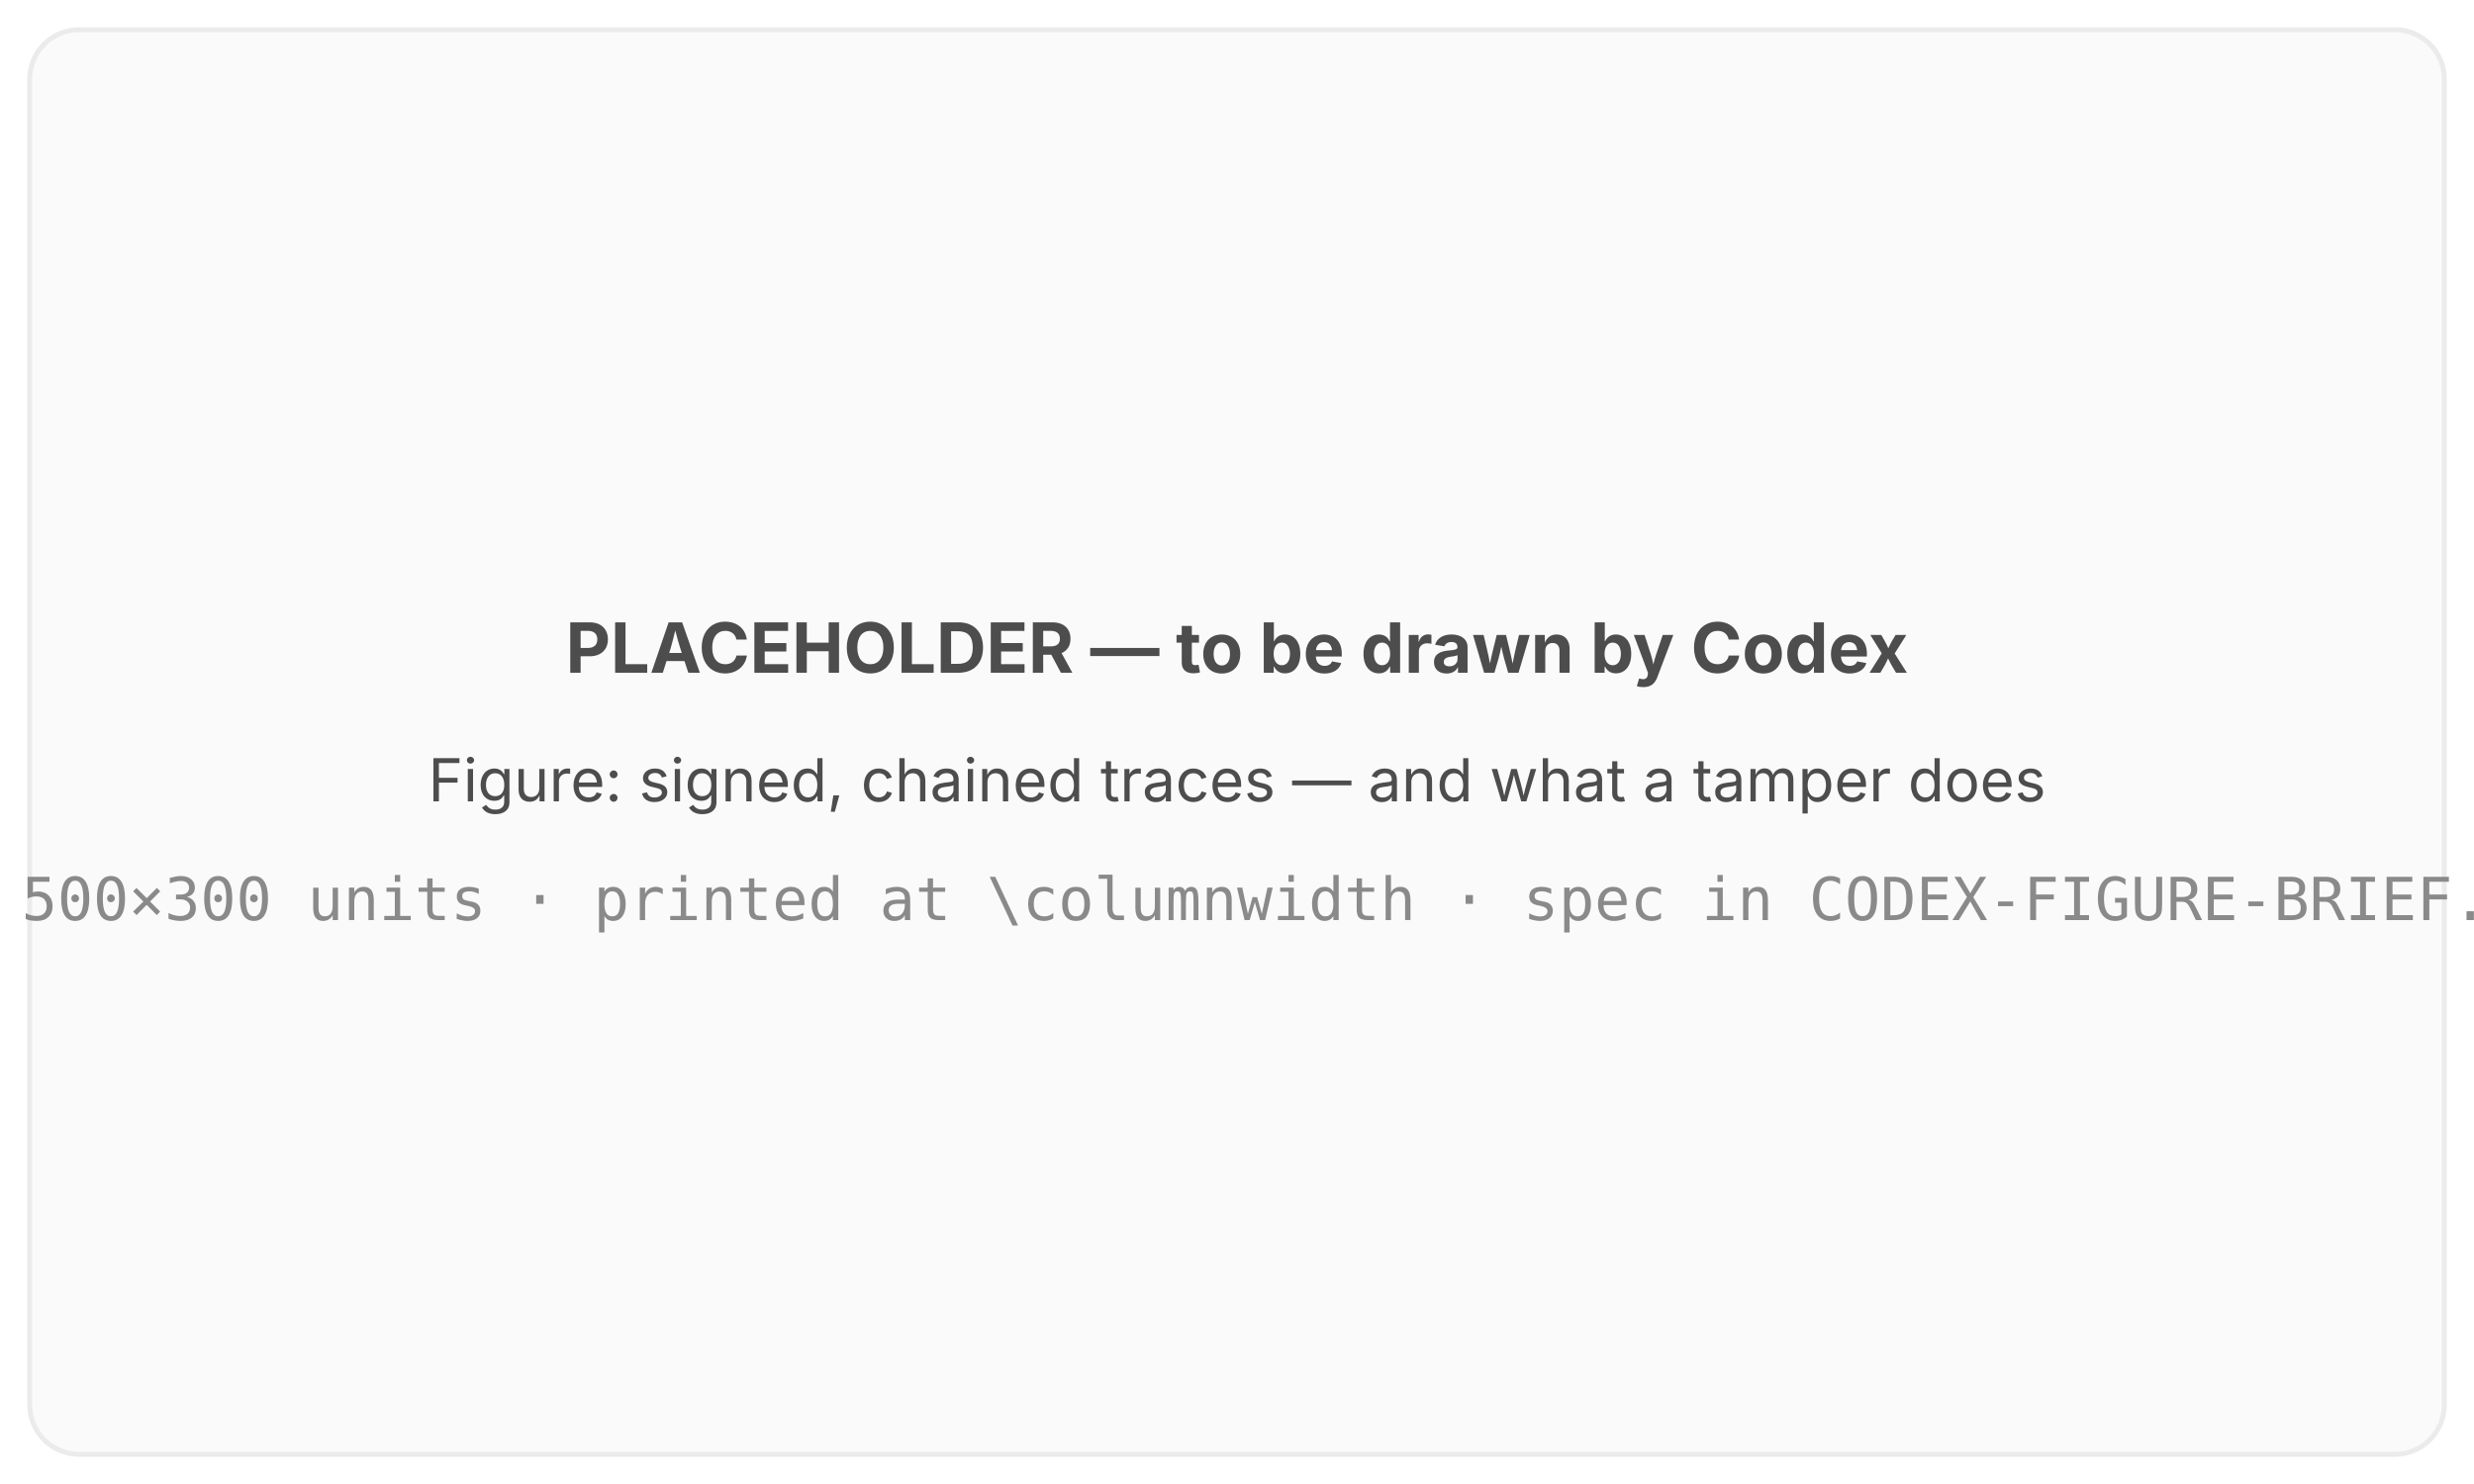
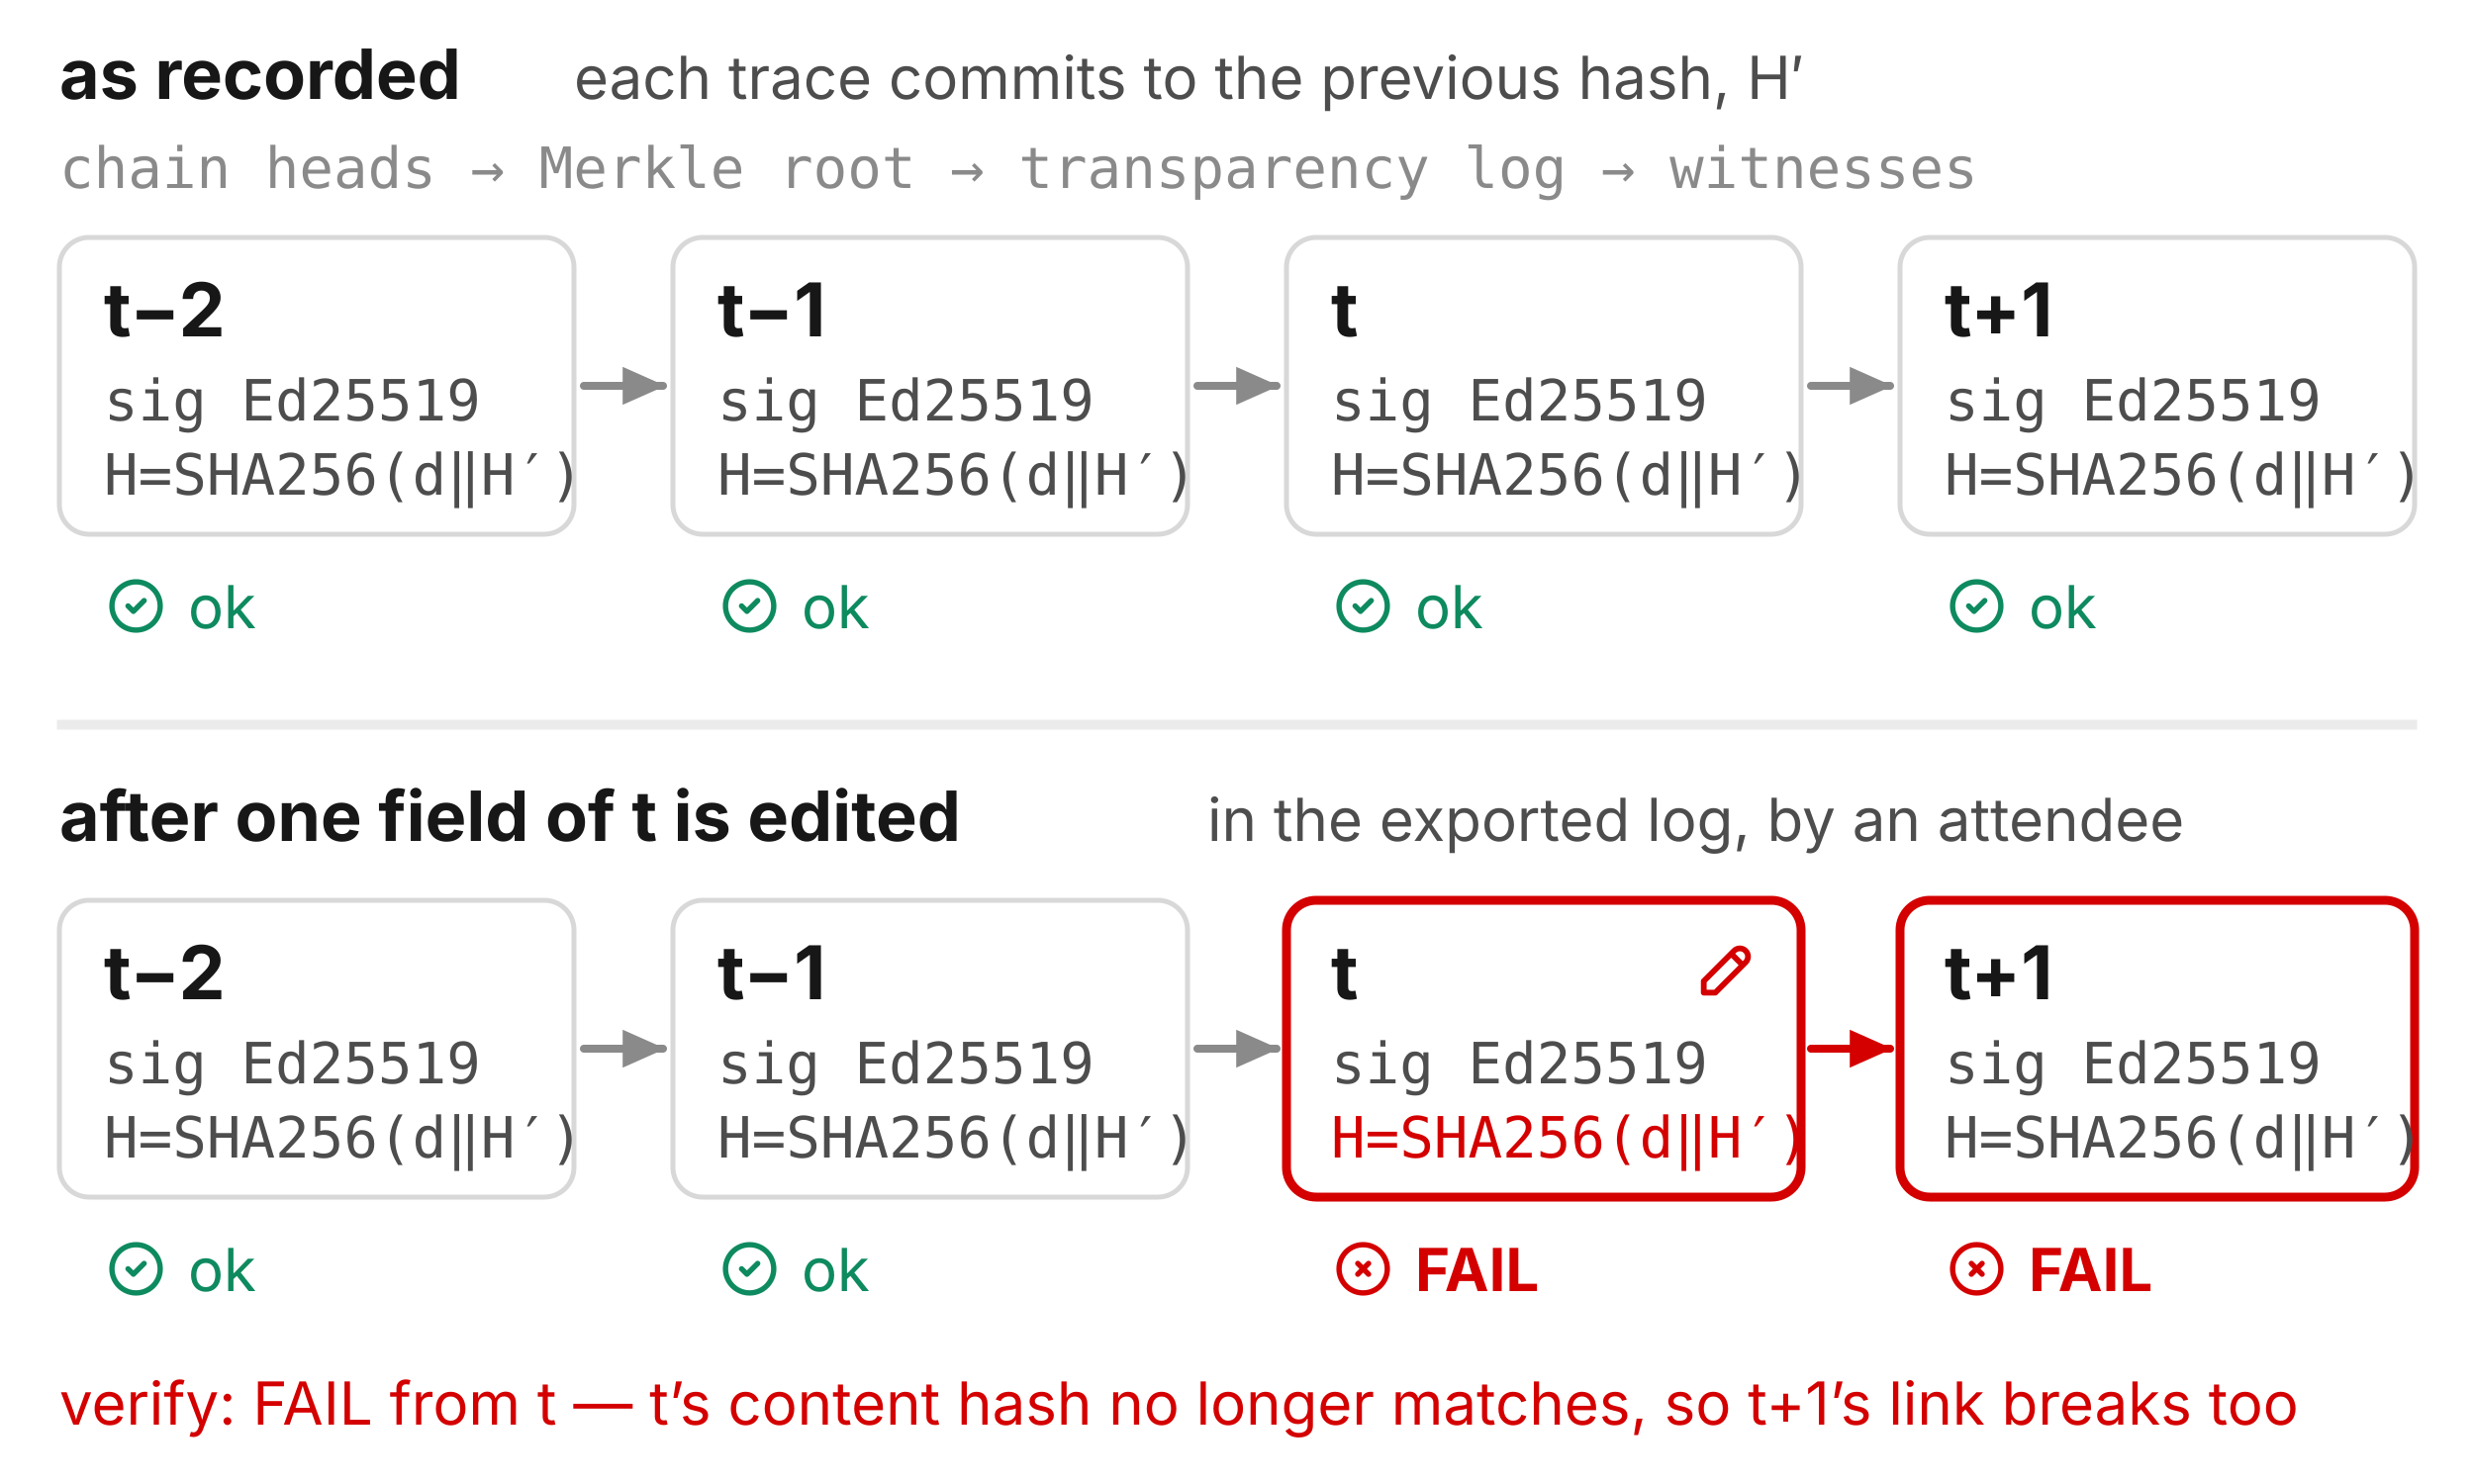
<svg xmlns="http://www.w3.org/2000/svg" width="500" height="300" viewBox="0 0 500 300" font-family="Geist, Inter, 'SF Pro Text', 'Helvetica Neue', Helvetica, Arial, sans-serif">
  <defs>
    <marker id="ah" viewBox="0 0 10 10" refX="8.5" refY="5" markerWidth="6" markerHeight="6" orient="auto-start-reverse">
      <path d="M0,1 L9,5 L0,9 z" fill="context-stroke" />
    </marker>
    <filter id="sh" x="-20%" y="-20%" width="140%" height="140%">
      <feDropShadow dx="0" dy="1.5" stdDeviation="2.5" flood-color="#0F172A" flood-opacity="0.07" />
    </filter>
  </defs>
  <rect width="500" height="300" fill="#FFFFFF" />
-   <rect x="6" y="6" width="488" height="288" rx="10" fill="#FAFAFA" stroke="#EBEBEB" stroke-width="1.0" />
-   <text x="250.0" y="136.0" font-size="14" fill="#4D4D4D" font-weight="bold" text-anchor="middle" font-family="Geist, Inter, 'SF Pro Text', 'Helvetica Neue', Helvetica, Arial, sans-serif">PLACEHOLDER — to be drawn by Codex</text>
-   <text x="250.0" y="162.0" font-size="12" fill="#4D4D4D" font-weight="normal" text-anchor="middle" font-family="Geist, Inter, 'SF Pro Text', 'Helvetica Neue', Helvetica, Arial, sans-serif">Figure: signed, chained traces — and what a tamper does</text>
-   <text x="250.0" y="186.0" font-size="12" fill="#8A8A8A" font-weight="normal" text-anchor="middle" font-family="'Geist Mono', 'SFMono-Regular', Menlo, Consolas, monospace">canvas 500×300 units · printed at \columnwidth · spec in CODEX-FIGURE-BRIEF.md §F5</text>
+   <text x="12" y="20" font-size="14" fill="#171717" font-weight="bold" text-anchor="start" font-family="Geist, Inter, 'SF Pro Text', 'Helvetica Neue', Helvetica, Arial, sans-serif">as recorded</text>
+   <text x="116" y="20" font-size="12" fill="#4D4D4D" font-weight="normal" text-anchor="start" font-family="Geist, Inter, 'SF Pro Text', 'Helvetica Neue', Helvetica, Arial, sans-serif">each trace commits to the previous hash, H′</text>
+   <text x="12" y="38" font-size="11.5" fill="#8A8A8A" font-weight="normal" text-anchor="start" font-family="'Geist Mono', 'SFMono-Regular', Menlo, Consolas, monospace">chain heads → Merkle root → transparency log → witnesses</text>
+   <rect x="12" y="48" width="104" height="60" rx="6" fill="#FFFFFF" stroke="#D8D8D8" stroke-width="1.0" />
+   <text x="21" y="68" font-size="15" fill="#171717" font-weight="bold" text-anchor="start" font-family="Geist, Inter, 'SF Pro Text', 'Helvetica Neue', Helvetica, Arial, sans-serif">t−2</text>
+   <text x="21" y="85" font-size="11.5" fill="#4D4D4D" font-weight="normal" text-anchor="start" font-family="'Geist Mono', 'SFMono-Regular', Menlo, Consolas, monospace">sig  Ed25519</text>
+   <text x="21" y="100" font-size="11.5" fill="#4D4D4D" font-weight="normal" text-anchor="start" font-family="'Geist Mono', 'SFMono-Regular', Menlo, Consolas, monospace">H=SHA256(d‖H′)</text>
+   <line x1="118" y1="78.0" x2="134" y2="78.0" stroke="#8A8A8A" stroke-width="1.6" stroke-linecap="round" marker-end="url(#ah)" />
+   <rect x="136" y="48" width="104" height="60" rx="6" fill="#FFFFFF" stroke="#D8D8D8" stroke-width="1.0" />
+   <text x="145" y="68" font-size="15" fill="#171717" font-weight="bold" text-anchor="start" font-family="Geist, Inter, 'SF Pro Text', 'Helvetica Neue', Helvetica, Arial, sans-serif">t−1</text>
+   <text x="145" y="85" font-size="11.5" fill="#4D4D4D" font-weight="normal" text-anchor="start" font-family="'Geist Mono', 'SFMono-Regular', Menlo, Consolas, monospace">sig  Ed25519</text>
+   <text x="145" y="100" font-size="11.5" fill="#4D4D4D" font-weight="normal" text-anchor="start" font-family="'Geist Mono', 'SFMono-Regular', Menlo, Consolas, monospace">H=SHA256(d‖H′)</text>
+   <line x1="242" y1="78.0" x2="258" y2="78.0" stroke="#8A8A8A" stroke-width="1.6" stroke-linecap="round" marker-end="url(#ah)" />
+   <rect x="260" y="48" width="104" height="60" rx="6" fill="#FFFFFF" stroke="#D8D8D8" stroke-width="1.0" />
+   <text x="269" y="68" font-size="15" fill="#171717" font-weight="bold" text-anchor="start" font-family="Geist, Inter, 'SF Pro Text', 'Helvetica Neue', Helvetica, Arial, sans-serif">t</text>
+   <text x="269" y="85" font-size="11.5" fill="#4D4D4D" font-weight="normal" text-anchor="start" font-family="'Geist Mono', 'SFMono-Regular', Menlo, Consolas, monospace">sig  Ed25519</text>
+   <text x="269" y="100" font-size="11.5" fill="#4D4D4D" font-weight="normal" text-anchor="start" font-family="'Geist Mono', 'SFMono-Regular', Menlo, Consolas, monospace">H=SHA256(d‖H′)</text>
+   <line x1="366" y1="78.0" x2="382" y2="78.0" stroke="#8A8A8A" stroke-width="1.6" stroke-linecap="round" marker-end="url(#ah)" />
+   <rect x="384" y="48" width="104" height="60" rx="6" fill="#FFFFFF" stroke="#D8D8D8" stroke-width="1.0" />
+   <text x="393" y="68" font-size="15" fill="#171717" font-weight="bold" text-anchor="start" font-family="Geist, Inter, 'SF Pro Text', 'Helvetica Neue', Helvetica, Arial, sans-serif">t+1</text>
+   <text x="393" y="85" font-size="11.5" fill="#4D4D4D" font-weight="normal" text-anchor="start" font-family="'Geist Mono', 'SFMono-Regular', Menlo, Consolas, monospace">sig  Ed25519</text>
+   <text x="393" y="100" font-size="11.5" fill="#4D4D4D" font-weight="normal" text-anchor="start" font-family="'Geist Mono', 'SFMono-Regular', Menlo, Consolas, monospace">H=SHA256(d‖H′)</text>
+   <g transform="translate(21,116)">
+     <svg width="13" height="13" overflow="visible">
+       <svg viewBox="0 0 24 24" width="100%" height="100%" preserveAspectRatio="xMidYMid meet">
+         <g fill="none" stroke="#0E8A5F" stroke-linecap="round" stroke-linejoin="round" stroke-width="2">
+           <path d="M3 12a9 9 0 1 0 18 0a9 9 0 1 0-18 0" />
+           <path d="m9 12l2 2l4-4" />
+         </g>
+       </svg>
+     </svg>
+   </g>
+   <text x="38" y="127" font-size="12" fill="#0E8A5F" font-weight="normal" text-anchor="start" font-family="Geist, Inter, 'SF Pro Text', 'Helvetica Neue', Helvetica, Arial, sans-serif">ok</text>
+   <g transform="translate(145,116)">
+     <svg width="13" height="13" overflow="visible">
+       <svg viewBox="0 0 24 24" width="100%" height="100%" preserveAspectRatio="xMidYMid meet">
+         <g fill="none" stroke="#0E8A5F" stroke-linecap="round" stroke-linejoin="round" stroke-width="2">
+           <path d="M3 12a9 9 0 1 0 18 0a9 9 0 1 0-18 0" />
+           <path d="m9 12l2 2l4-4" />
+         </g>
+       </svg>
+     </svg>
+   </g>
+   <text x="162" y="127" font-size="12" fill="#0E8A5F" font-weight="normal" text-anchor="start" font-family="Geist, Inter, 'SF Pro Text', 'Helvetica Neue', Helvetica, Arial, sans-serif">ok</text>
+   <g transform="translate(269,116)">
+     <svg width="13" height="13" overflow="visible">
+       <svg viewBox="0 0 24 24" width="100%" height="100%" preserveAspectRatio="xMidYMid meet">
+         <g fill="none" stroke="#0E8A5F" stroke-linecap="round" stroke-linejoin="round" stroke-width="2">
+           <path d="M3 12a9 9 0 1 0 18 0a9 9 0 1 0-18 0" />
+           <path d="m9 12l2 2l4-4" />
+         </g>
+       </svg>
+     </svg>
+   </g>
+   <text x="286" y="127" font-size="12" fill="#0E8A5F" font-weight="normal" text-anchor="start" font-family="Geist, Inter, 'SF Pro Text', 'Helvetica Neue', Helvetica, Arial, sans-serif">ok</text>
+   <g transform="translate(393,116)">
+     <svg width="13" height="13" overflow="visible">
+       <svg viewBox="0 0 24 24" width="100%" height="100%" preserveAspectRatio="xMidYMid meet">
+         <g fill="none" stroke="#0E8A5F" stroke-linecap="round" stroke-linejoin="round" stroke-width="2">
+           <path d="M3 12a9 9 0 1 0 18 0a9 9 0 1 0-18 0" />
+           <path d="m9 12l2 2l4-4" />
+         </g>
+       </svg>
+     </svg>
+   </g>
+   <text x="410" y="127" font-size="12" fill="#0E8A5F" font-weight="normal" text-anchor="start" font-family="Geist, Inter, 'SF Pro Text', 'Helvetica Neue', Helvetica, Arial, sans-serif">ok</text>
+   <rect x="12" y="146" width="476" height="1" rx="0" fill="#EBEBEB" stroke="#EBEBEB" stroke-width="1.0" />
+   <text x="12" y="170" font-size="14" fill="#171717" font-weight="bold" text-anchor="start" font-family="Geist, Inter, 'SF Pro Text', 'Helvetica Neue', Helvetica, Arial, sans-serif">after one field of t is edited</text>
+   <text x="244" y="170" font-size="12" fill="#4D4D4D" font-weight="normal" text-anchor="start" font-family="Geist, Inter, 'SF Pro Text', 'Helvetica Neue', Helvetica, Arial, sans-serif">in the exported log, by an attendee</text>
+   <rect x="12" y="182" width="104" height="60" rx="6" fill="#FFFFFF" stroke="#D8D8D8" stroke-width="1.0" />
+   <text x="21" y="202" font-size="15" fill="#171717" font-weight="bold" text-anchor="start" font-family="Geist, Inter, 'SF Pro Text', 'Helvetica Neue', Helvetica, Arial, sans-serif">t−2</text>
+   <text x="21" y="219" font-size="11.5" fill="#4D4D4D" font-weight="normal" text-anchor="start" font-family="'Geist Mono', 'SFMono-Regular', Menlo, Consolas, monospace">sig  Ed25519</text>
+   <text x="21" y="234" font-size="11.5" fill="#4D4D4D" font-weight="normal" text-anchor="start" font-family="'Geist Mono', 'SFMono-Regular', Menlo, Consolas, monospace">H=SHA256(d‖H′)</text>
+   <line x1="118" y1="212.0" x2="134" y2="212.0" stroke="#8A8A8A" stroke-width="1.6" stroke-linecap="round" marker-end="url(#ah)" />
+   <rect x="136" y="182" width="104" height="60" rx="6" fill="#FFFFFF" stroke="#D8D8D8" stroke-width="1.0" />
+   <text x="145" y="202" font-size="15" fill="#171717" font-weight="bold" text-anchor="start" font-family="Geist, Inter, 'SF Pro Text', 'Helvetica Neue', Helvetica, Arial, sans-serif">t−1</text>
+   <text x="145" y="219" font-size="11.5" fill="#4D4D4D" font-weight="normal" text-anchor="start" font-family="'Geist Mono', 'SFMono-Regular', Menlo, Consolas, monospace">sig  Ed25519</text>
+   <text x="145" y="234" font-size="11.5" fill="#4D4D4D" font-weight="normal" text-anchor="start" font-family="'Geist Mono', 'SFMono-Regular', Menlo, Consolas, monospace">H=SHA256(d‖H′)</text>
+   <line x1="242" y1="212.0" x2="258" y2="212.0" stroke="#8A8A8A" stroke-width="1.6" stroke-linecap="round" marker-end="url(#ah)" />
+   <rect x="260" y="182" width="104" height="60" rx="6" fill="#FFFFFF" stroke="#D40000" stroke-width="1.8" />
+   <text x="269" y="202" font-size="15" fill="#171717" font-weight="bold" text-anchor="start" font-family="Geist, Inter, 'SF Pro Text', 'Helvetica Neue', Helvetica, Arial, sans-serif">t</text>
+   <text x="269" y="219" font-size="11.5" fill="#4D4D4D" font-weight="normal" text-anchor="start" font-family="'Geist Mono', 'SFMono-Regular', Menlo, Consolas, monospace">sig  Ed25519</text>
+   <text x="269" y="234" font-size="11.5" fill="#D40000" font-weight="normal" text-anchor="start" font-family="'Geist Mono', 'SFMono-Regular', Menlo, Consolas, monospace">H=SHA256(d‖H′)</text>
+   <g transform="translate(342,189)">
+     <svg width="14" height="14" overflow="visible">
+       <svg viewBox="0 0 24 24" width="100%" height="100%" preserveAspectRatio="xMidYMid meet">
+         <path fill="none" stroke="#D40000" stroke-linecap="round" stroke-linejoin="round" stroke-width="2" d="M4 20h4L18.5 9.5a2.828 2.828 0 1 0-4-4L4 16zm9.5-13.5l4 4" />
+       </svg>
+     </svg>
+   </g>
+   <line x1="366" y1="212.0" x2="382" y2="212.0" stroke="#D40000" stroke-width="1.6" stroke-linecap="round" marker-end="url(#ah)" />
+   <rect x="384" y="182" width="104" height="60" rx="6" fill="#FFFFFF" stroke="#D40000" stroke-width="1.8" />
+   <text x="393" y="202" font-size="15" fill="#171717" font-weight="bold" text-anchor="start" font-family="Geist, Inter, 'SF Pro Text', 'Helvetica Neue', Helvetica, Arial, sans-serif">t+1</text>
+   <text x="393" y="219" font-size="11.5" fill="#4D4D4D" font-weight="normal" text-anchor="start" font-family="'Geist Mono', 'SFMono-Regular', Menlo, Consolas, monospace">sig  Ed25519</text>
+   <text x="393" y="234" font-size="11.5" fill="#4D4D4D" font-weight="normal" text-anchor="start" font-family="'Geist Mono', 'SFMono-Regular', Menlo, Consolas, monospace">H=SHA256(d‖H′)</text>
+   <g transform="translate(21,250)">
+     <svg width="13" height="13" overflow="visible">
+       <svg viewBox="0 0 24 24" width="100%" height="100%" preserveAspectRatio="xMidYMid meet">
+         <g fill="none" stroke="#0E8A5F" stroke-linecap="round" stroke-linejoin="round" stroke-width="2">
+           <path d="M3 12a9 9 0 1 0 18 0a9 9 0 1 0-18 0" />
+           <path d="m9 12l2 2l4-4" />
+         </g>
+       </svg>
+     </svg>
+   </g>
+   <text x="38" y="261" font-size="12" fill="#0E8A5F" font-weight="normal" text-anchor="start" font-family="Geist, Inter, 'SF Pro Text', 'Helvetica Neue', Helvetica, Arial, sans-serif">ok</text>
+   <g transform="translate(145,250)">
+     <svg width="13" height="13" overflow="visible">
+       <svg viewBox="0 0 24 24" width="100%" height="100%" preserveAspectRatio="xMidYMid meet">
+         <g fill="none" stroke="#0E8A5F" stroke-linecap="round" stroke-linejoin="round" stroke-width="2">
+           <path d="M3 12a9 9 0 1 0 18 0a9 9 0 1 0-18 0" />
+           <path d="m9 12l2 2l4-4" />
+         </g>
+       </svg>
+     </svg>
+   </g>
+   <text x="162" y="261" font-size="12" fill="#0E8A5F" font-weight="normal" text-anchor="start" font-family="Geist, Inter, 'SF Pro Text', 'Helvetica Neue', Helvetica, Arial, sans-serif">ok</text>
+   <g transform="translate(269,250)">
+     <svg width="13" height="13" overflow="visible">
+       <svg viewBox="0 0 24 24" width="100%" height="100%" preserveAspectRatio="xMidYMid meet">
+         <path fill="none" stroke="#D40000" stroke-linecap="round" stroke-linejoin="round" stroke-width="2" d="M3 12a9 9 0 1 0 18 0a9 9 0 1 0-18 0m7-2l4 4m0-4l-4 4" />
+       </svg>
+     </svg>
+   </g>
+   <text x="286" y="261" font-size="12" fill="#D40000" font-weight="bold" text-anchor="start" font-family="Geist, Inter, 'SF Pro Text', 'Helvetica Neue', Helvetica, Arial, sans-serif">FAIL</text>
+   <g transform="translate(393,250)">
+     <svg width="13" height="13" overflow="visible">
+       <svg viewBox="0 0 24 24" width="100%" height="100%" preserveAspectRatio="xMidYMid meet">
+         <path fill="none" stroke="#D40000" stroke-linecap="round" stroke-linejoin="round" stroke-width="2" d="M3 12a9 9 0 1 0 18 0a9 9 0 1 0-18 0m7-2l4 4m0-4l-4 4" />
+       </svg>
+     </svg>
+   </g>
+   <text x="410" y="261" font-size="12" fill="#D40000" font-weight="bold" text-anchor="start" font-family="Geist, Inter, 'SF Pro Text', 'Helvetica Neue', Helvetica, Arial, sans-serif">FAIL</text>
+   <text x="12" y="288" font-size="12" fill="#D40000" font-weight="normal" text-anchor="start" font-family="Geist, Inter, 'SF Pro Text', 'Helvetica Neue', Helvetica, Arial, sans-serif">verify: FAIL from t — t’s content hash no longer matches, so t+1’s link breaks too</text>
</svg>
